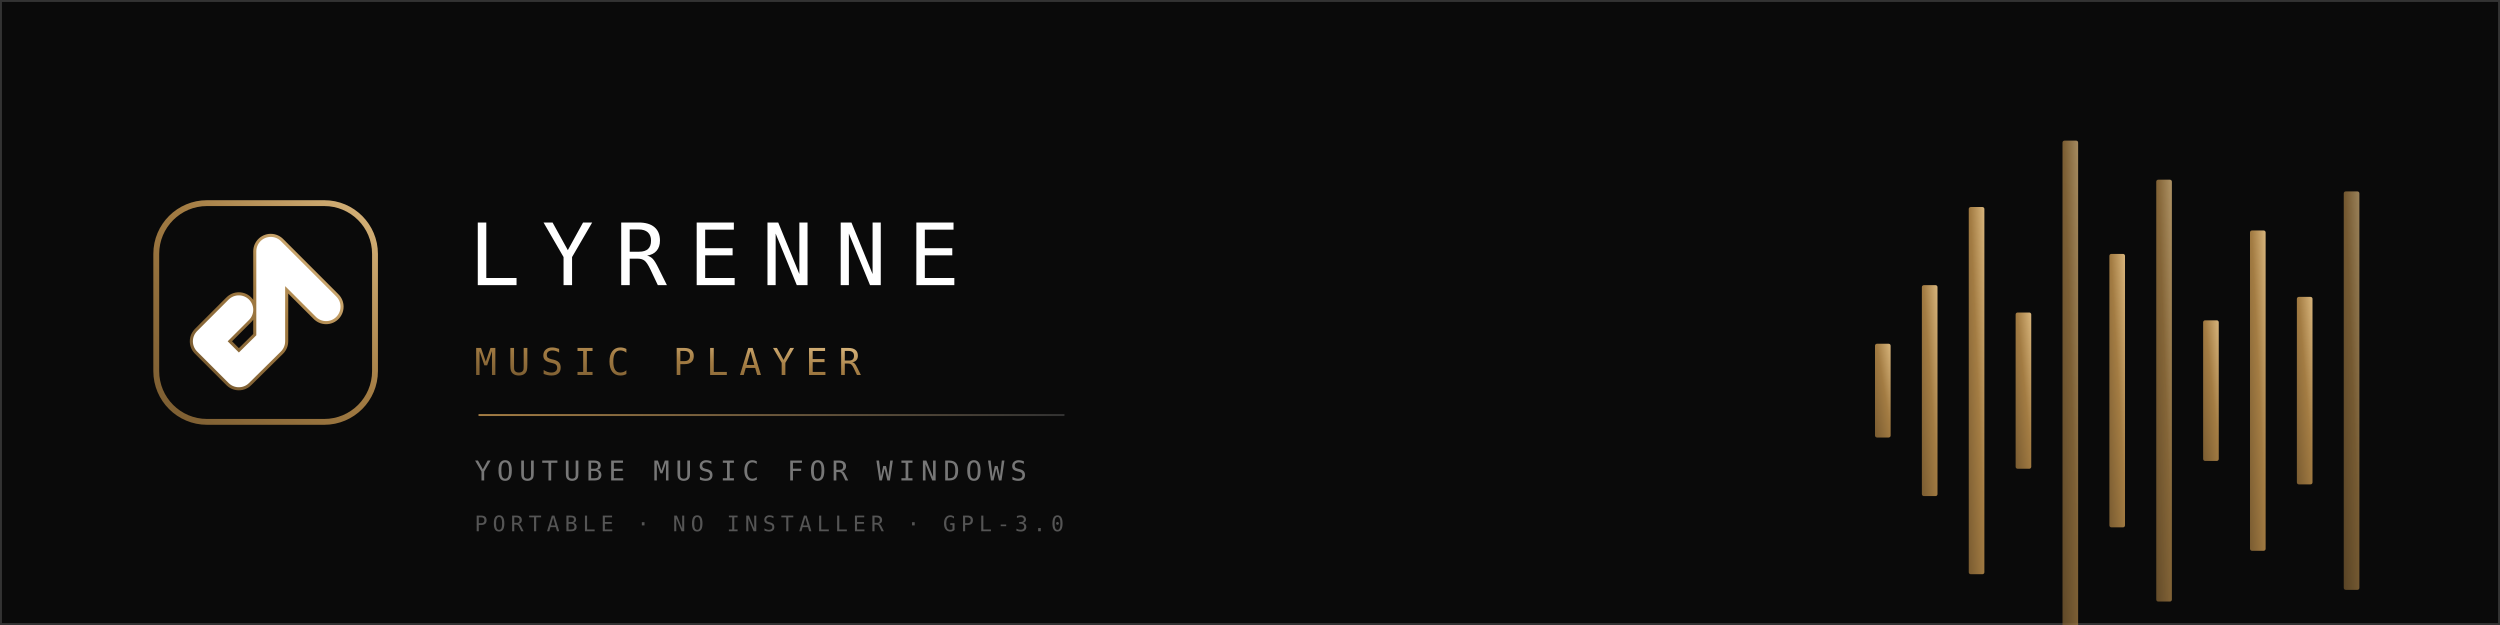
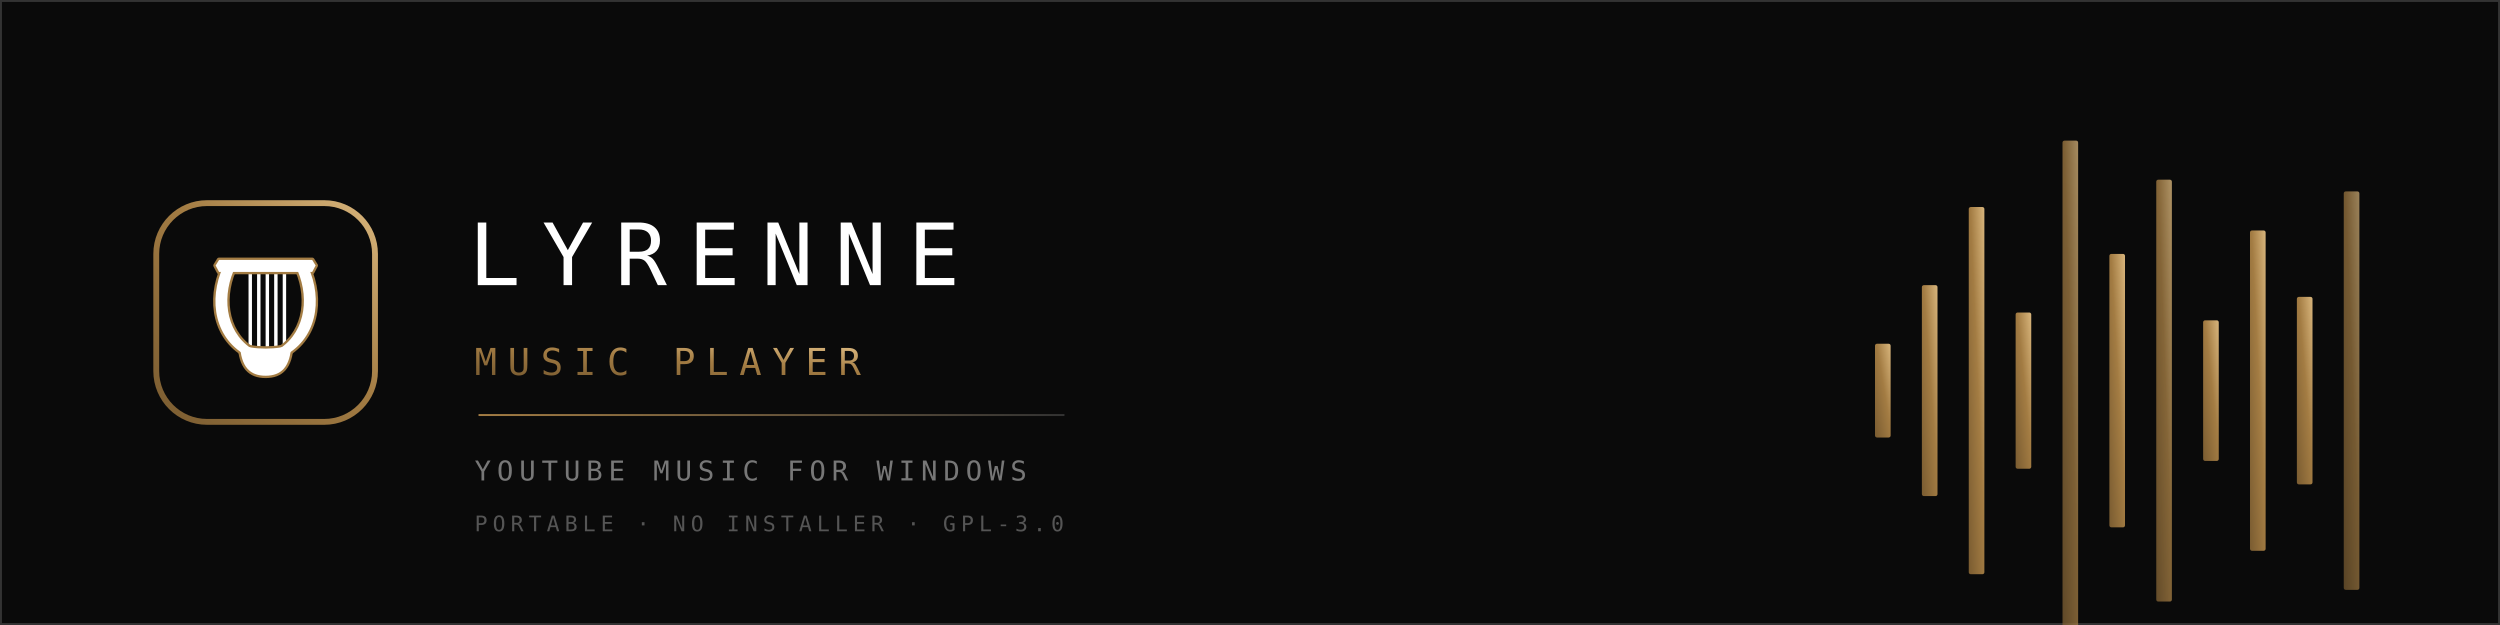
<svg xmlns="http://www.w3.org/2000/svg" viewBox="0 0 1280 320" width="1280" height="320" role="img" aria-label="Lyrenne: a YouTube Music player for Windows">
  <defs>
    <linearGradient id="accent" x1="0" y1="1" x2="1" y2="0">
      <stop offset="0%" stop-color="#7a5c31" />
      <stop offset="55%" stop-color="#A37C43" />
      <stop offset="100%" stop-color="#d8b57c" />
    </linearGradient>
    <linearGradient id="rule" x1="0" y1="0" x2="1" y2="0">
      <stop offset="0%" stop-color="#A37C43" />
      <stop offset="100%" stop-color="#333333" />
    </linearGradient>
+     <g id="bannerBody">
+       <path d="M203 352 C 130 306 122 210 164 134 L 187 145 C 152 214 160 298 222 340 Z" />
+       <path d="M309 352 C 382 306 390 210 348 134 L 325 145 C 360 214 352 298 290 340 Z" />
+       <path d="M147 133 L365 133 L373 146 L365 161 L147 161 L139 146 Z" />
+       <path d="M196 330 C 220 344 292 344 316 330 C 314 384 292 404 256 404 C 220 404 198 384 196 330 Z" />
+     </g>
  </defs>
  <rect width="1280" height="320" fill="#0a0a0a" />
  <rect x="0.5" y="0.5" width="1279" height="319" fill="none" stroke="#333333" />
  <g transform="translate(80 104)">
    <rect width="112" height="112" rx="26" fill="#0a0a0a" stroke="url(#accent)" stroke-width="3" />
-     <g transform="scale(0.21875) translate(19.55 21) scale(0.9)" fill="none" stroke-linecap="round" stroke-linejoin="round">
-       <path d="M420 246 L276 102 L276 336 L193 418 L111 336 L193 254" stroke="url(#accent)" stroke-width="91" />
-       <path d="M420 246 L276 102 L276 336 L193 418 L111 336 L193 254" stroke="#ffffff" stroke-width="75" />
+     <g transform="scale(0.21875)" stroke="none">
+       <g fill="#ffffff">
+         <rect x="216" y="146" width="8" height="206" />
+         <rect x="236" y="146" width="8" height="206" />
+         <rect x="256" y="146" width="8" height="206" />
+         <rect x="276" y="146" width="8" height="206" />
+         <rect x="296" y="146" width="8" height="206" />
+       </g>
+       <use href="#bannerBody" fill="#A37C43" stroke="#A37C43" stroke-width="11" stroke-linejoin="round" />
+       <use href="#bannerBody" fill="#ffffff" />
    </g>
  </g>
  <g font-family="Space Mono, Cascadia Mono, Consolas, DejaVu Sans Mono, monospace">
    <text x="240" y="146" font-size="44" letter-spacing="11" fill="#ffffff">LYRENNE</text>
    <text x="243" y="192" font-size="19" letter-spacing="5.5" fill="url(#accent)">MUSIC PLAYER</text>
    <rect x="245" y="212" width="300" height="1" fill="url(#rule)" />
    <text x="243" y="246" font-size="14" letter-spacing="3" fill="#777777">YOUTUBE MUSIC FOR WINDOWS</text>
    <text x="243" y="272" font-size="11" letter-spacing="2.6" fill="#555555">PORTABLE · NO INSTALLER · GPL-3.0</text>
  </g>
  <g fill="url(#accent)">
    <rect x="960" y="176" width="8" height="48" rx="1" />
    <rect x="984" y="146" width="8" height="108" rx="1" />
    <rect x="1008" y="106" width="8" height="188" rx="1" />
    <rect x="1032" y="160" width="8" height="80" rx="1" />
    <rect x="1056" y="72" width="8" height="256" rx="1" opacity="0.75" />
    <rect x="1080" y="130" width="8" height="140" rx="1" />
    <rect x="1104" y="92" width="8" height="216" rx="1" opacity="0.8" />
    <rect x="1128" y="164" width="8" height="72" rx="1" />
    <rect x="1152" y="118" width="8" height="164" rx="1" />
    <rect x="1176" y="152" width="8" height="96" rx="1" />
    <rect x="1200" y="98" width="8" height="204" rx="1" opacity="0.7" />
  </g>
</svg>
